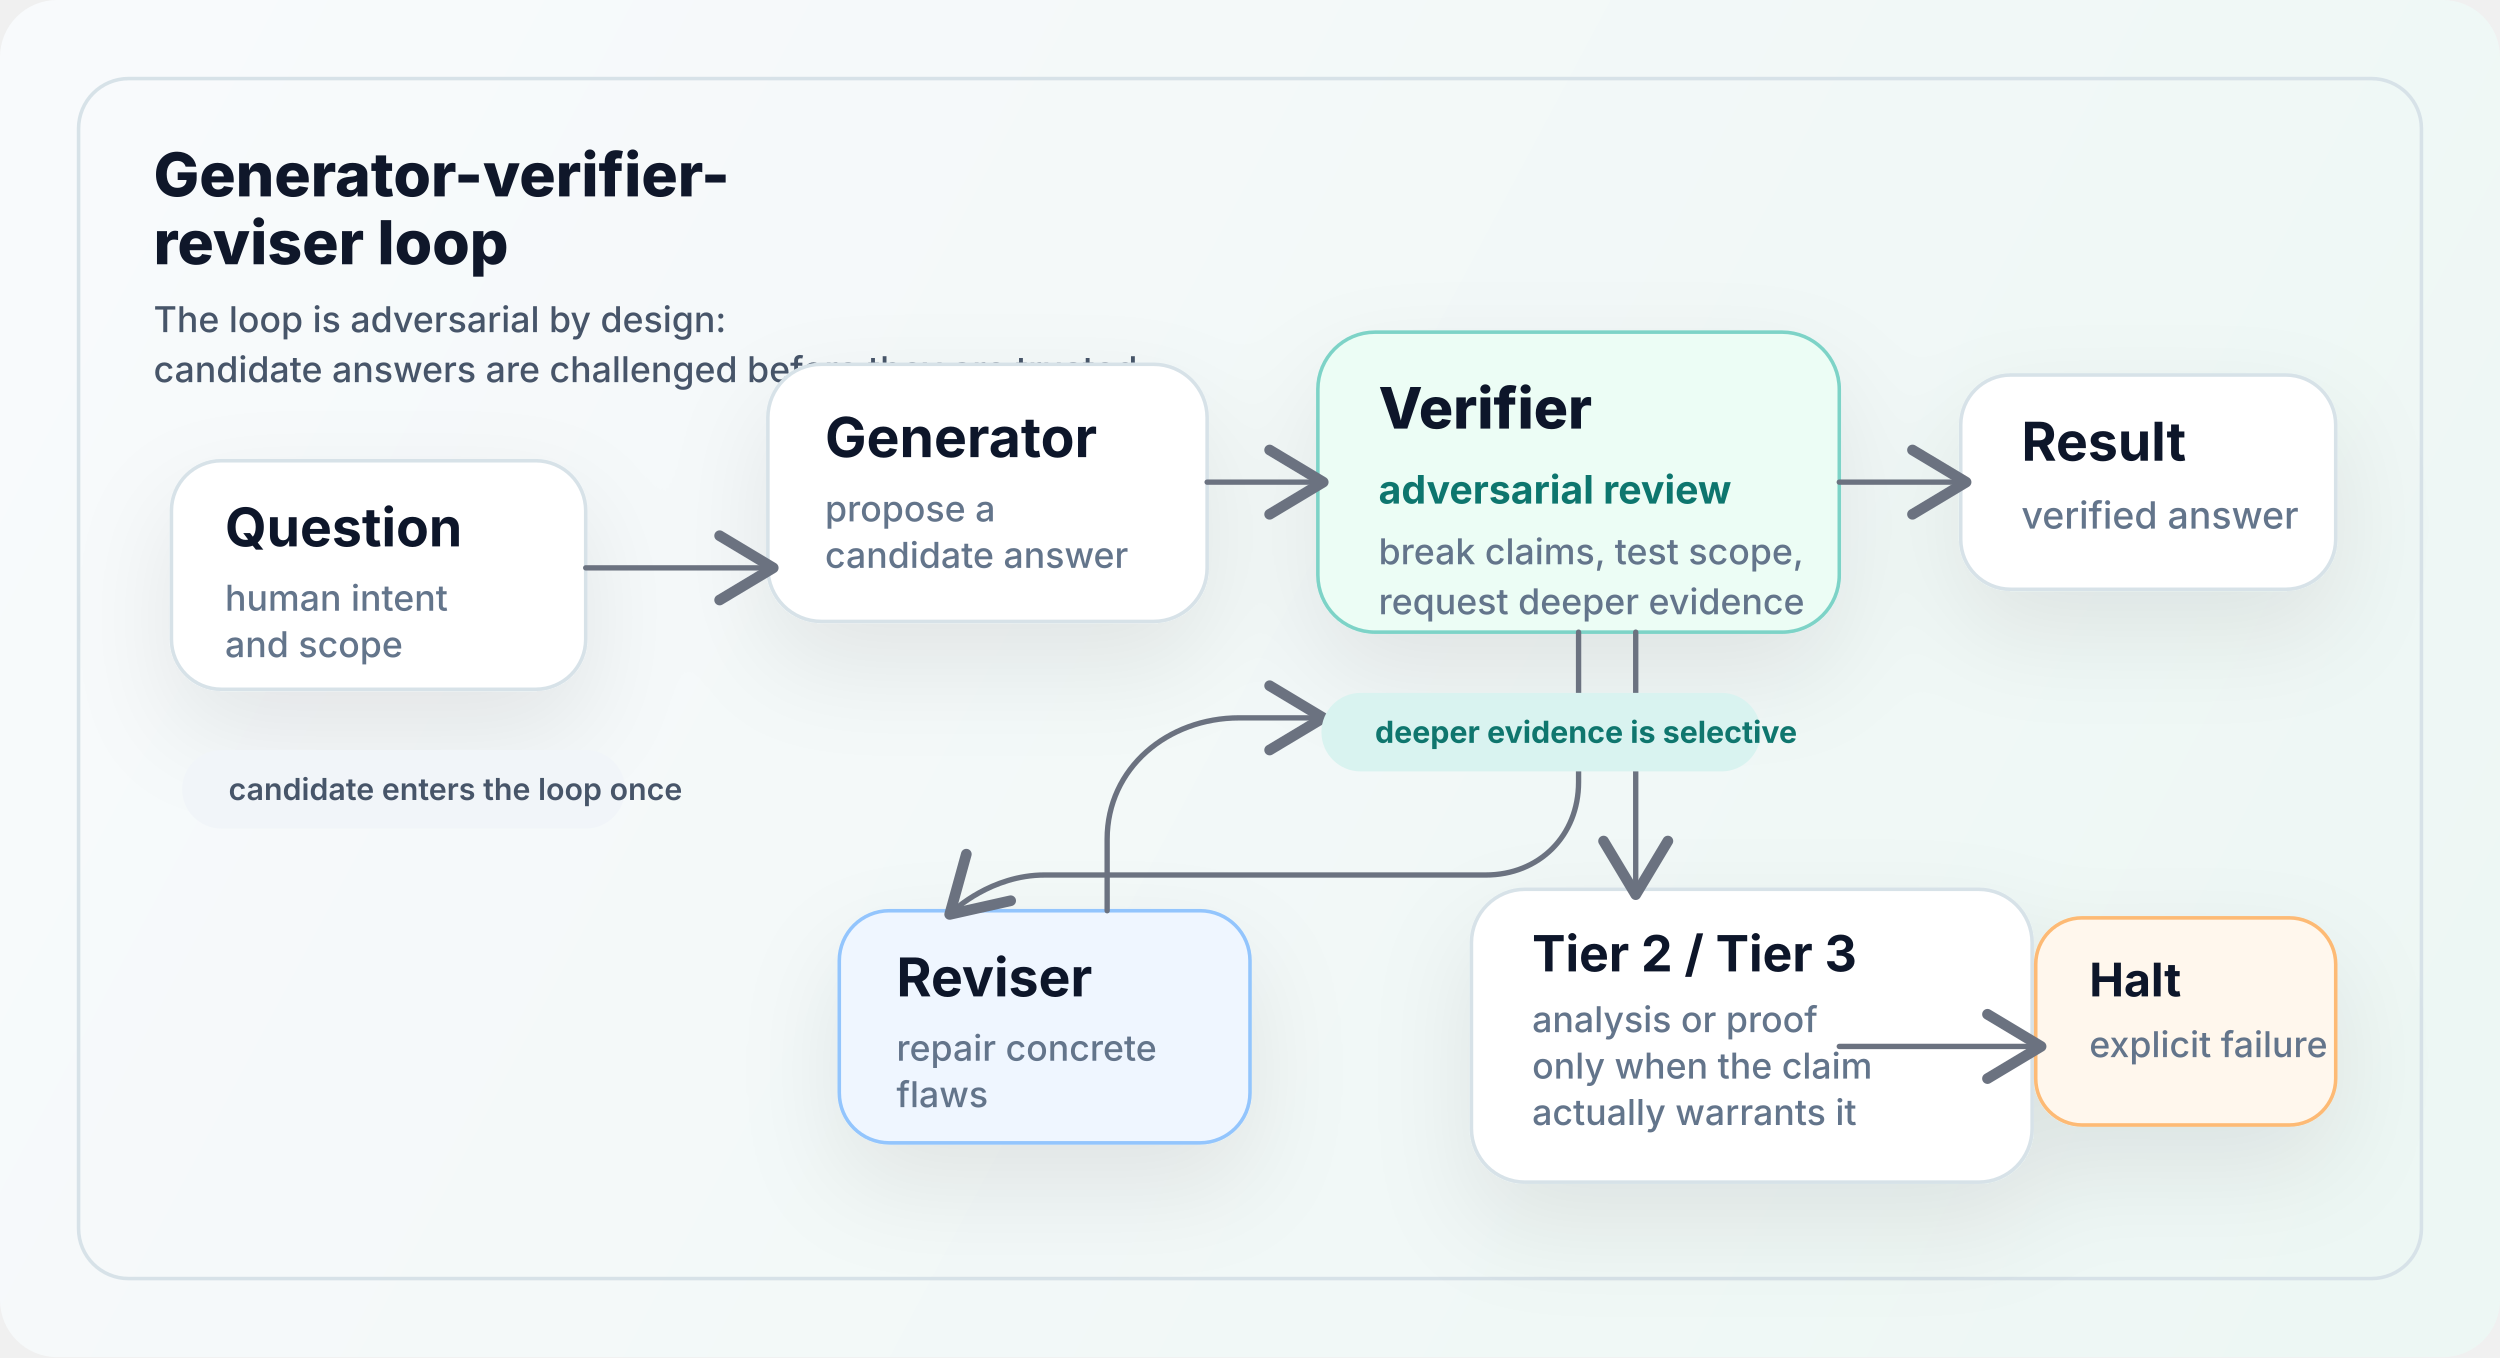
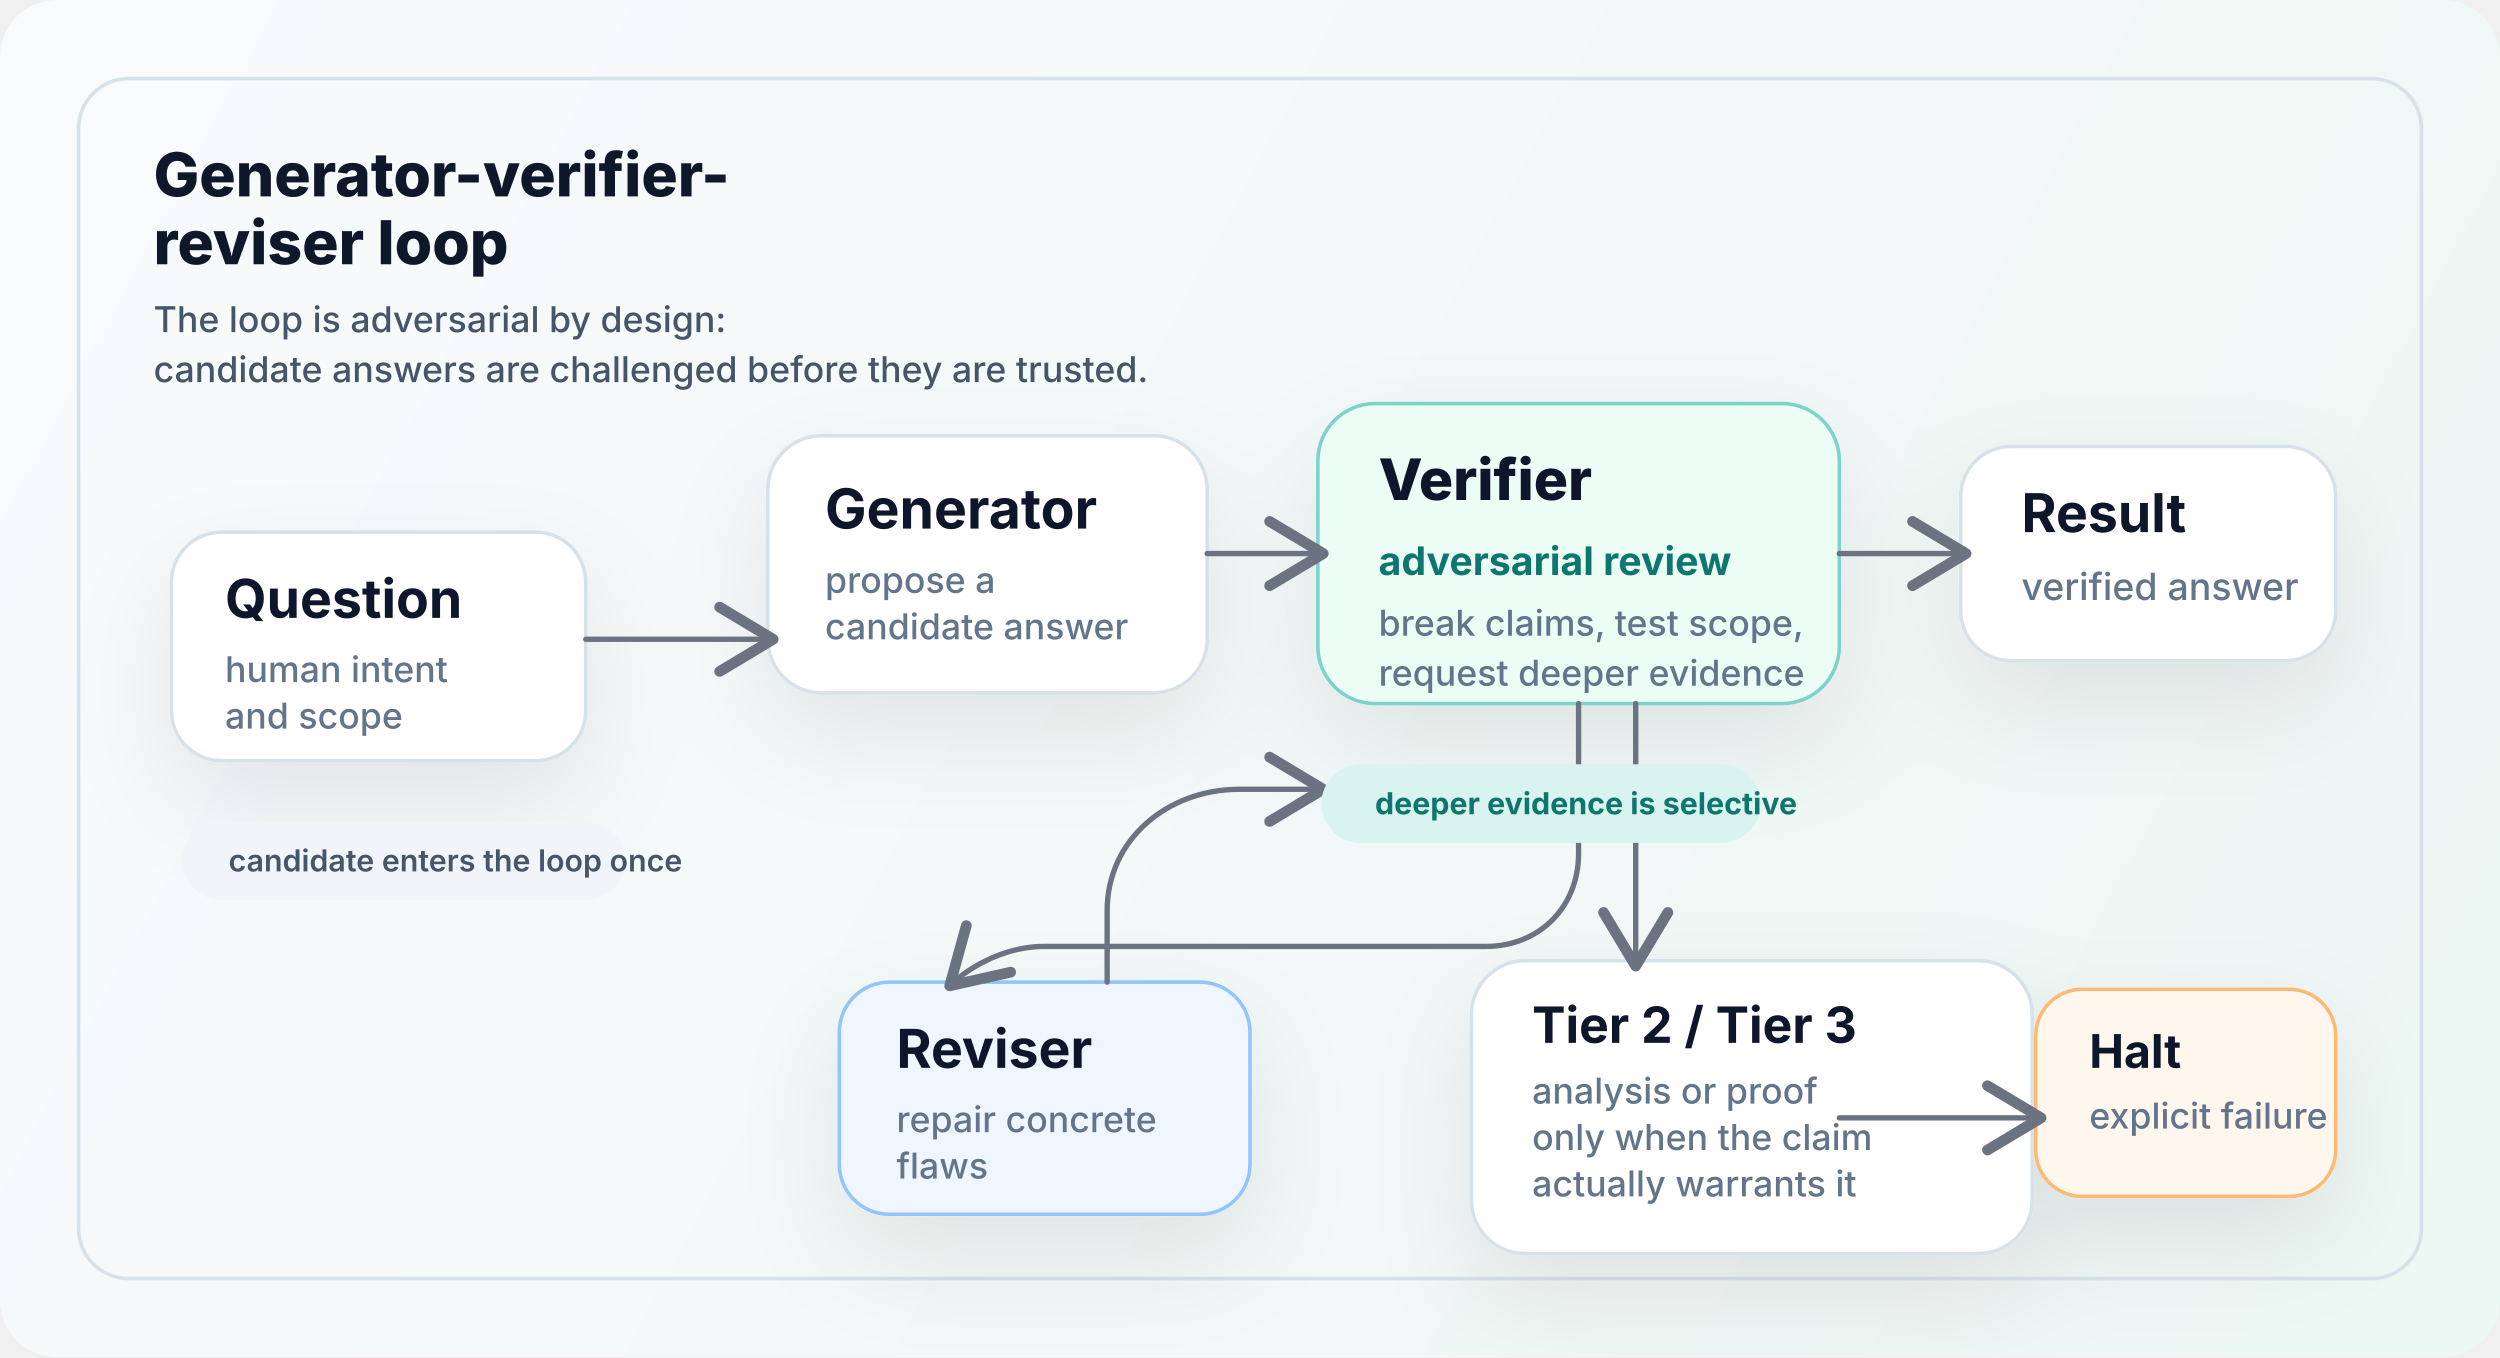
<svg xmlns="http://www.w3.org/2000/svg" width="1400" height="760" viewBox="0 0 1400 760" fill="none">
  <defs>
    <linearGradient id="bg" x1="60" y1="40" x2="1340" y2="720" gradientUnits="userSpaceOnUse">
      <stop stop-color="#F8FAFC" />
      <stop offset="1" stop-color="#EDF7F4" />
    </linearGradient>
    <filter id="shadow" x="0" y="0" width="1400" height="760" filterUnits="userSpaceOnUse" color-interpolation-filters="sRGB">
      <feDropShadow dx="0" dy="24" stdDeviation="28" flood-color="#0F172A" flood-opacity="0.08" />
    </filter>
    <marker id="arrow" markerWidth="14" markerHeight="14" refX="10" refY="7" orient="auto">
      <path d="M1 1L11 7L1 13" fill="none" stroke="#6B7280" stroke-width="2" stroke-linecap="round" stroke-linejoin="round" />
    </marker>
  </defs>
  <rect width="1400" height="760" rx="32" fill="url(#bg)" />
  <rect x="44" y="44" width="1312" height="672" rx="28" stroke="#D7E2E8" stroke-width="2" />
  <text x="86" y="110" fill="#0F172A" font-family="Inter, Arial, sans-serif" font-size="34" font-weight="800">Generator-verifier-</text>
  <text x="86" y="148" fill="#0F172A" font-family="Inter, Arial, sans-serif" font-size="34" font-weight="800">reviser loop</text>
  <text x="86" y="186" fill="#475569" font-family="Inter, Arial, sans-serif" font-size="20" font-weight="500">The loop is adversarial by design:</text>
  <text x="86" y="214" fill="#475569" font-family="Inter, Arial, sans-serif" font-size="20" font-weight="500">candidate answers are challenged before they are trusted.</text>
-   <g filter="url(#shadow)">
-     <rect x="96" y="258" width="232" height="128" rx="28" fill="#FFFFFF" stroke="#D7E2E8" stroke-width="2" />
-     <text x="126" y="306" fill="#0F172A" font-family="Inter, Arial, sans-serif" font-size="30" font-weight="700">Question</text>
-     <text x="126" y="342" fill="#64748B" font-family="Inter, Arial, sans-serif" font-size="20" font-weight="500">human intent</text>
-     <text x="126" y="368" fill="#64748B" font-family="Inter, Arial, sans-serif" font-size="20" font-weight="500">and scope</text>
-     <rect x="430" y="204" width="246" height="144" rx="30" fill="#FFFFFF" stroke="#D7E2E8" stroke-width="2" />
-     <text x="462" y="256" fill="#0F172A" font-family="Inter, Arial, sans-serif" font-size="31" font-weight="700">Generator</text>
-     <text x="462" y="292" fill="#64748B" font-family="Inter, Arial, sans-serif" font-size="20" font-weight="500">propose a</text>
-     <text x="462" y="318" fill="#64748B" font-family="Inter, Arial, sans-serif" font-size="20" font-weight="500">candidate answer</text>
-     <rect x="738" y="186" width="292" height="168" rx="32" fill="#ECFDF5" stroke="#7DD3C7" stroke-width="2" />
-     <text x="772" y="240" fill="#0F172A" font-family="Inter, Arial, sans-serif" font-size="32" font-weight="800">Verifier</text>
-     <text x="772" y="282" fill="#0F766E" font-family="Inter, Arial, sans-serif" font-size="22" font-weight="700">adversarial review</text>
-     <text x="772" y="316" fill="#64748B" font-family="Inter, Arial, sans-serif" font-size="20" font-weight="500">break claims, test scope,</text>
-     <text x="772" y="344" fill="#64748B" font-family="Inter, Arial, sans-serif" font-size="20" font-weight="500">request deeper evidence</text>
-     <rect x="1098" y="210" width="210" height="120" rx="28" fill="#FFFFFF" stroke="#D7E2E8" stroke-width="2" />
-     <text x="1132" y="258" fill="#0F172A" font-family="Inter, Arial, sans-serif" font-size="30" font-weight="700">Result</text>
-     <text x="1132" y="296" fill="#64748B" font-family="Inter, Arial, sans-serif" font-size="21" font-weight="500">verified answer</text>
-     <rect x="470" y="510" width="230" height="130" rx="28" fill="#EFF6FF" stroke="#93C5FD" stroke-width="2" />
-     <text x="502" y="558" fill="#0F172A" font-family="Inter, Arial, sans-serif" font-size="30" font-weight="700">Reviser</text>
-     <text x="502" y="594" fill="#64748B" font-family="Inter, Arial, sans-serif" font-size="20" font-weight="500">repair concrete</text>
-     <text x="502" y="620" fill="#64748B" font-family="Inter, Arial, sans-serif" font-size="20" font-weight="500">flaws</text>
-     <rect x="824" y="498" width="314" height="164" rx="30" fill="#FFFFFF" stroke="#D7E2E8" stroke-width="2" />
-     <text x="858" y="544" fill="#0F172A" font-family="Inter, Arial, sans-serif" font-size="28" font-weight="700">Tier 2 / Tier 3</text>
-     <text x="858" y="578" fill="#64748B" font-family="Inter, Arial, sans-serif" font-size="20" font-weight="500">analysis or proof</text>
-     <text x="858" y="604" fill="#64748B" font-family="Inter, Arial, sans-serif" font-size="20" font-weight="500">only when the claim</text>
-     <text x="858" y="630" fill="#64748B" font-family="Inter, Arial, sans-serif" font-size="20" font-weight="500">actually warrants it</text>
-     <rect x="1140" y="514" width="168" height="116" rx="26" fill="#FFF7ED" stroke="#FDBA74" stroke-width="2" />
-     <text x="1170" y="558" fill="#0F172A" font-family="Inter, Arial, sans-serif" font-size="26" font-weight="700">Halt</text>
-     <text x="1170" y="592" fill="#64748B" font-family="Inter, Arial, sans-serif" font-size="20" font-weight="500">explicit failure</text>
+   <g transform="translate(0 40)">
+     <g filter="url(#shadow)">
+       <rect x="96" y="258" width="232" height="128" rx="28" fill="#FFFFFF" stroke="#D7E2E8" stroke-width="2" />
+       <text x="126" y="306" fill="#0F172A" font-family="Inter, Arial, sans-serif" font-size="30" font-weight="700">Question</text>
+       <text x="126" y="342" fill="#64748B" font-family="Inter, Arial, sans-serif" font-size="20" font-weight="500">human intent</text>
+       <text x="126" y="368" fill="#64748B" font-family="Inter, Arial, sans-serif" font-size="20" font-weight="500">and scope</text>
+       <rect x="430" y="204" width="246" height="144" rx="30" fill="#FFFFFF" stroke="#D7E2E8" stroke-width="2" />
+       <text x="462" y="256" fill="#0F172A" font-family="Inter, Arial, sans-serif" font-size="31" font-weight="700">Generator</text>
+       <text x="462" y="292" fill="#64748B" font-family="Inter, Arial, sans-serif" font-size="20" font-weight="500">propose a</text>
+       <text x="462" y="318" fill="#64748B" font-family="Inter, Arial, sans-serif" font-size="20" font-weight="500">candidate answer</text>
+       <rect x="738" y="186" width="292" height="168" rx="32" fill="#ECFDF5" stroke="#7DD3C7" stroke-width="2" />
+       <text x="772" y="240" fill="#0F172A" font-family="Inter, Arial, sans-serif" font-size="32" font-weight="800">Verifier</text>
+       <text x="772" y="282" fill="#0F766E" font-family="Inter, Arial, sans-serif" font-size="22" font-weight="700">adversarial review</text>
+       <text x="772" y="316" fill="#64748B" font-family="Inter, Arial, sans-serif" font-size="20" font-weight="500">break claims, test scope,</text>
+       <text x="772" y="344" fill="#64748B" font-family="Inter, Arial, sans-serif" font-size="20" font-weight="500">request deeper evidence</text>
+       <rect x="1098" y="210" width="210" height="120" rx="28" fill="#FFFFFF" stroke="#D7E2E8" stroke-width="2" />
+       <text x="1132" y="258" fill="#0F172A" font-family="Inter, Arial, sans-serif" font-size="30" font-weight="700">Result</text>
+       <text x="1132" y="296" fill="#64748B" font-family="Inter, Arial, sans-serif" font-size="21" font-weight="500">verified answer</text>
+       <rect x="470" y="510" width="230" height="130" rx="28" fill="#EFF6FF" stroke="#93C5FD" stroke-width="2" />
+       <text x="502" y="558" fill="#0F172A" font-family="Inter, Arial, sans-serif" font-size="30" font-weight="700">Reviser</text>
+       <text x="502" y="594" fill="#64748B" font-family="Inter, Arial, sans-serif" font-size="20" font-weight="500">repair concrete</text>
+       <text x="502" y="620" fill="#64748B" font-family="Inter, Arial, sans-serif" font-size="20" font-weight="500">flaws</text>
+       <rect x="824" y="498" width="314" height="164" rx="30" fill="#FFFFFF" stroke="#D7E2E8" stroke-width="2" />
+       <text x="858" y="544" fill="#0F172A" font-family="Inter, Arial, sans-serif" font-size="28" font-weight="700">Tier 2 / Tier 3</text>
+       <text x="858" y="578" fill="#64748B" font-family="Inter, Arial, sans-serif" font-size="20" font-weight="500">analysis or proof</text>
+       <text x="858" y="604" fill="#64748B" font-family="Inter, Arial, sans-serif" font-size="20" font-weight="500">only when the claim</text>
+       <text x="858" y="630" fill="#64748B" font-family="Inter, Arial, sans-serif" font-size="20" font-weight="500">actually warrants it</text>
+       <rect x="1140" y="514" width="168" height="116" rx="26" fill="#FFF7ED" stroke="#FDBA74" stroke-width="2" />
+       <text x="1170" y="558" fill="#0F172A" font-family="Inter, Arial, sans-serif" font-size="26" font-weight="700">Halt</text>
+       <text x="1170" y="592" fill="#64748B" font-family="Inter, Arial, sans-serif" font-size="20" font-weight="500">explicit failure</text>
+     </g>
+     <path d="M328 318H430" stroke="#6B7280" stroke-width="3" stroke-linecap="round" marker-end="url(#arrow)" />
+     <path d="M676 270H738" stroke="#6B7280" stroke-width="3" stroke-linecap="round" marker-end="url(#arrow)" />
+     <path d="M1030 270H1098" stroke="#6B7280" stroke-width="3" stroke-linecap="round" marker-end="url(#arrow)" />
+     <path d="M884 354V438C884 468 862 490 832 490H585C555 490 534 510 534 510" stroke="#6B7280" stroke-width="3" stroke-linecap="round" stroke-linejoin="round" marker-end="url(#arrow)" />
+     <path d="M620 510V470C620 430 654 402 694 402H738" stroke="#6B7280" stroke-width="3" stroke-linecap="round" stroke-linejoin="round" marker-end="url(#arrow)" />
+     <path d="M916 354V498" stroke="#6B7280" stroke-width="3" stroke-linecap="round" marker-end="url(#arrow)" />
+     <path d="M1030 586H1140" stroke="#6B7280" stroke-width="3" stroke-linecap="round" marker-end="url(#arrow)" />
+     <rect x="102" y="420" width="248" height="44" rx="22" fill="#F1F5F9" />
+     <text x="128" y="448" fill="#475569" font-family="Inter, Arial, sans-serif" font-size="17" font-weight="600">candidate enters the loop once</text>
+     <rect x="740" y="388" width="246" height="44" rx="22" fill="#D9F3F0" />
+     <text x="770" y="416" fill="#0F766E" font-family="Inter, Arial, sans-serif" font-size="17" font-weight="700">deeper evidence is selective</text>
  </g>
-   <path d="M328 318H430" stroke="#6B7280" stroke-width="3" stroke-linecap="round" marker-end="url(#arrow)" />
-   <path d="M676 270H738" stroke="#6B7280" stroke-width="3" stroke-linecap="round" marker-end="url(#arrow)" />
-   <path d="M1030 270H1098" stroke="#6B7280" stroke-width="3" stroke-linecap="round" marker-end="url(#arrow)" />
-   <path d="M884 354V438C884 468 862 490 832 490H585C555 490 534 510 534 510" stroke="#6B7280" stroke-width="3" stroke-linecap="round" stroke-linejoin="round" marker-end="url(#arrow)" />
-   <path d="M620 510V470C620 430 654 402 694 402H738" stroke="#6B7280" stroke-width="3" stroke-linecap="round" stroke-linejoin="round" marker-end="url(#arrow)" />
-   <path d="M916 354V498" stroke="#6B7280" stroke-width="3" stroke-linecap="round" marker-end="url(#arrow)" />
-   <path d="M1030 586H1140" stroke="#6B7280" stroke-width="3" stroke-linecap="round" marker-end="url(#arrow)" />
-   <rect x="102" y="420" width="248" height="44" rx="22" fill="#F1F5F9" />
-   <text x="128" y="448" fill="#475569" font-family="Inter, Arial, sans-serif" font-size="17" font-weight="600">candidate enters the loop once</text>
-   <rect x="740" y="388" width="246" height="44" rx="22" fill="#D9F3F0" />
-   <text x="770" y="416" fill="#0F766E" font-family="Inter, Arial, sans-serif" font-size="17" font-weight="700">deeper evidence is selective</text>
</svg>
